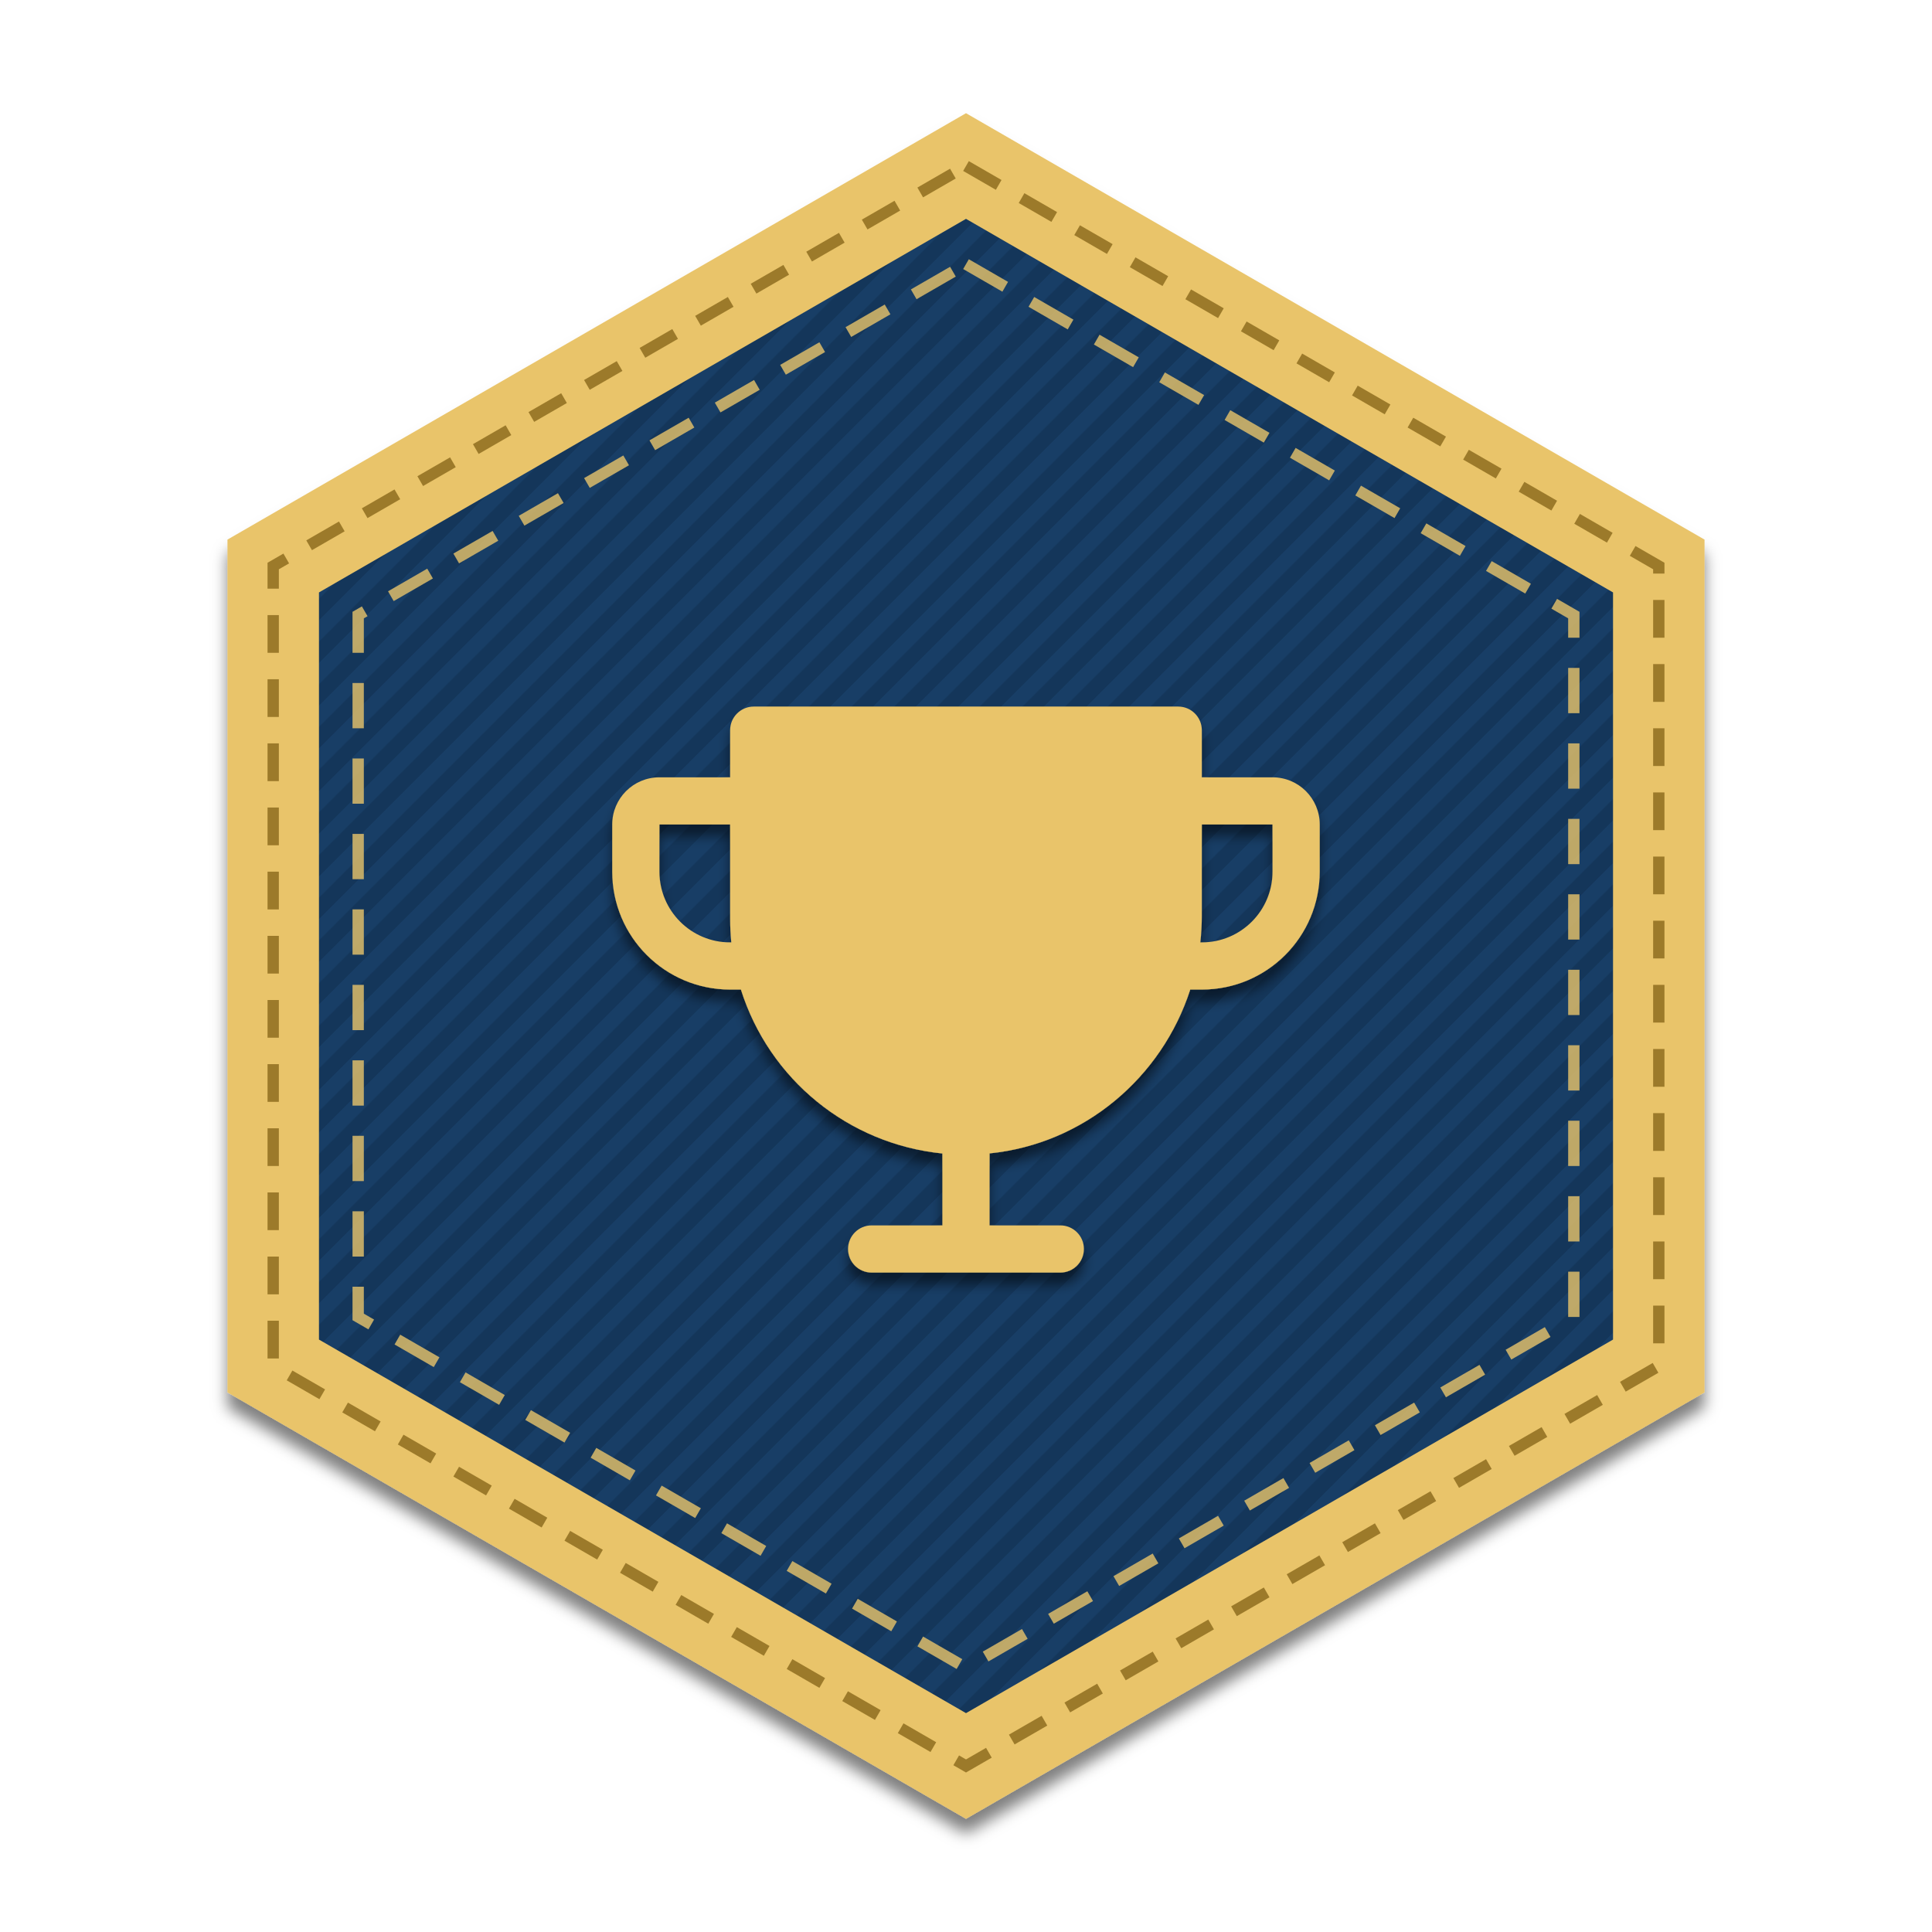
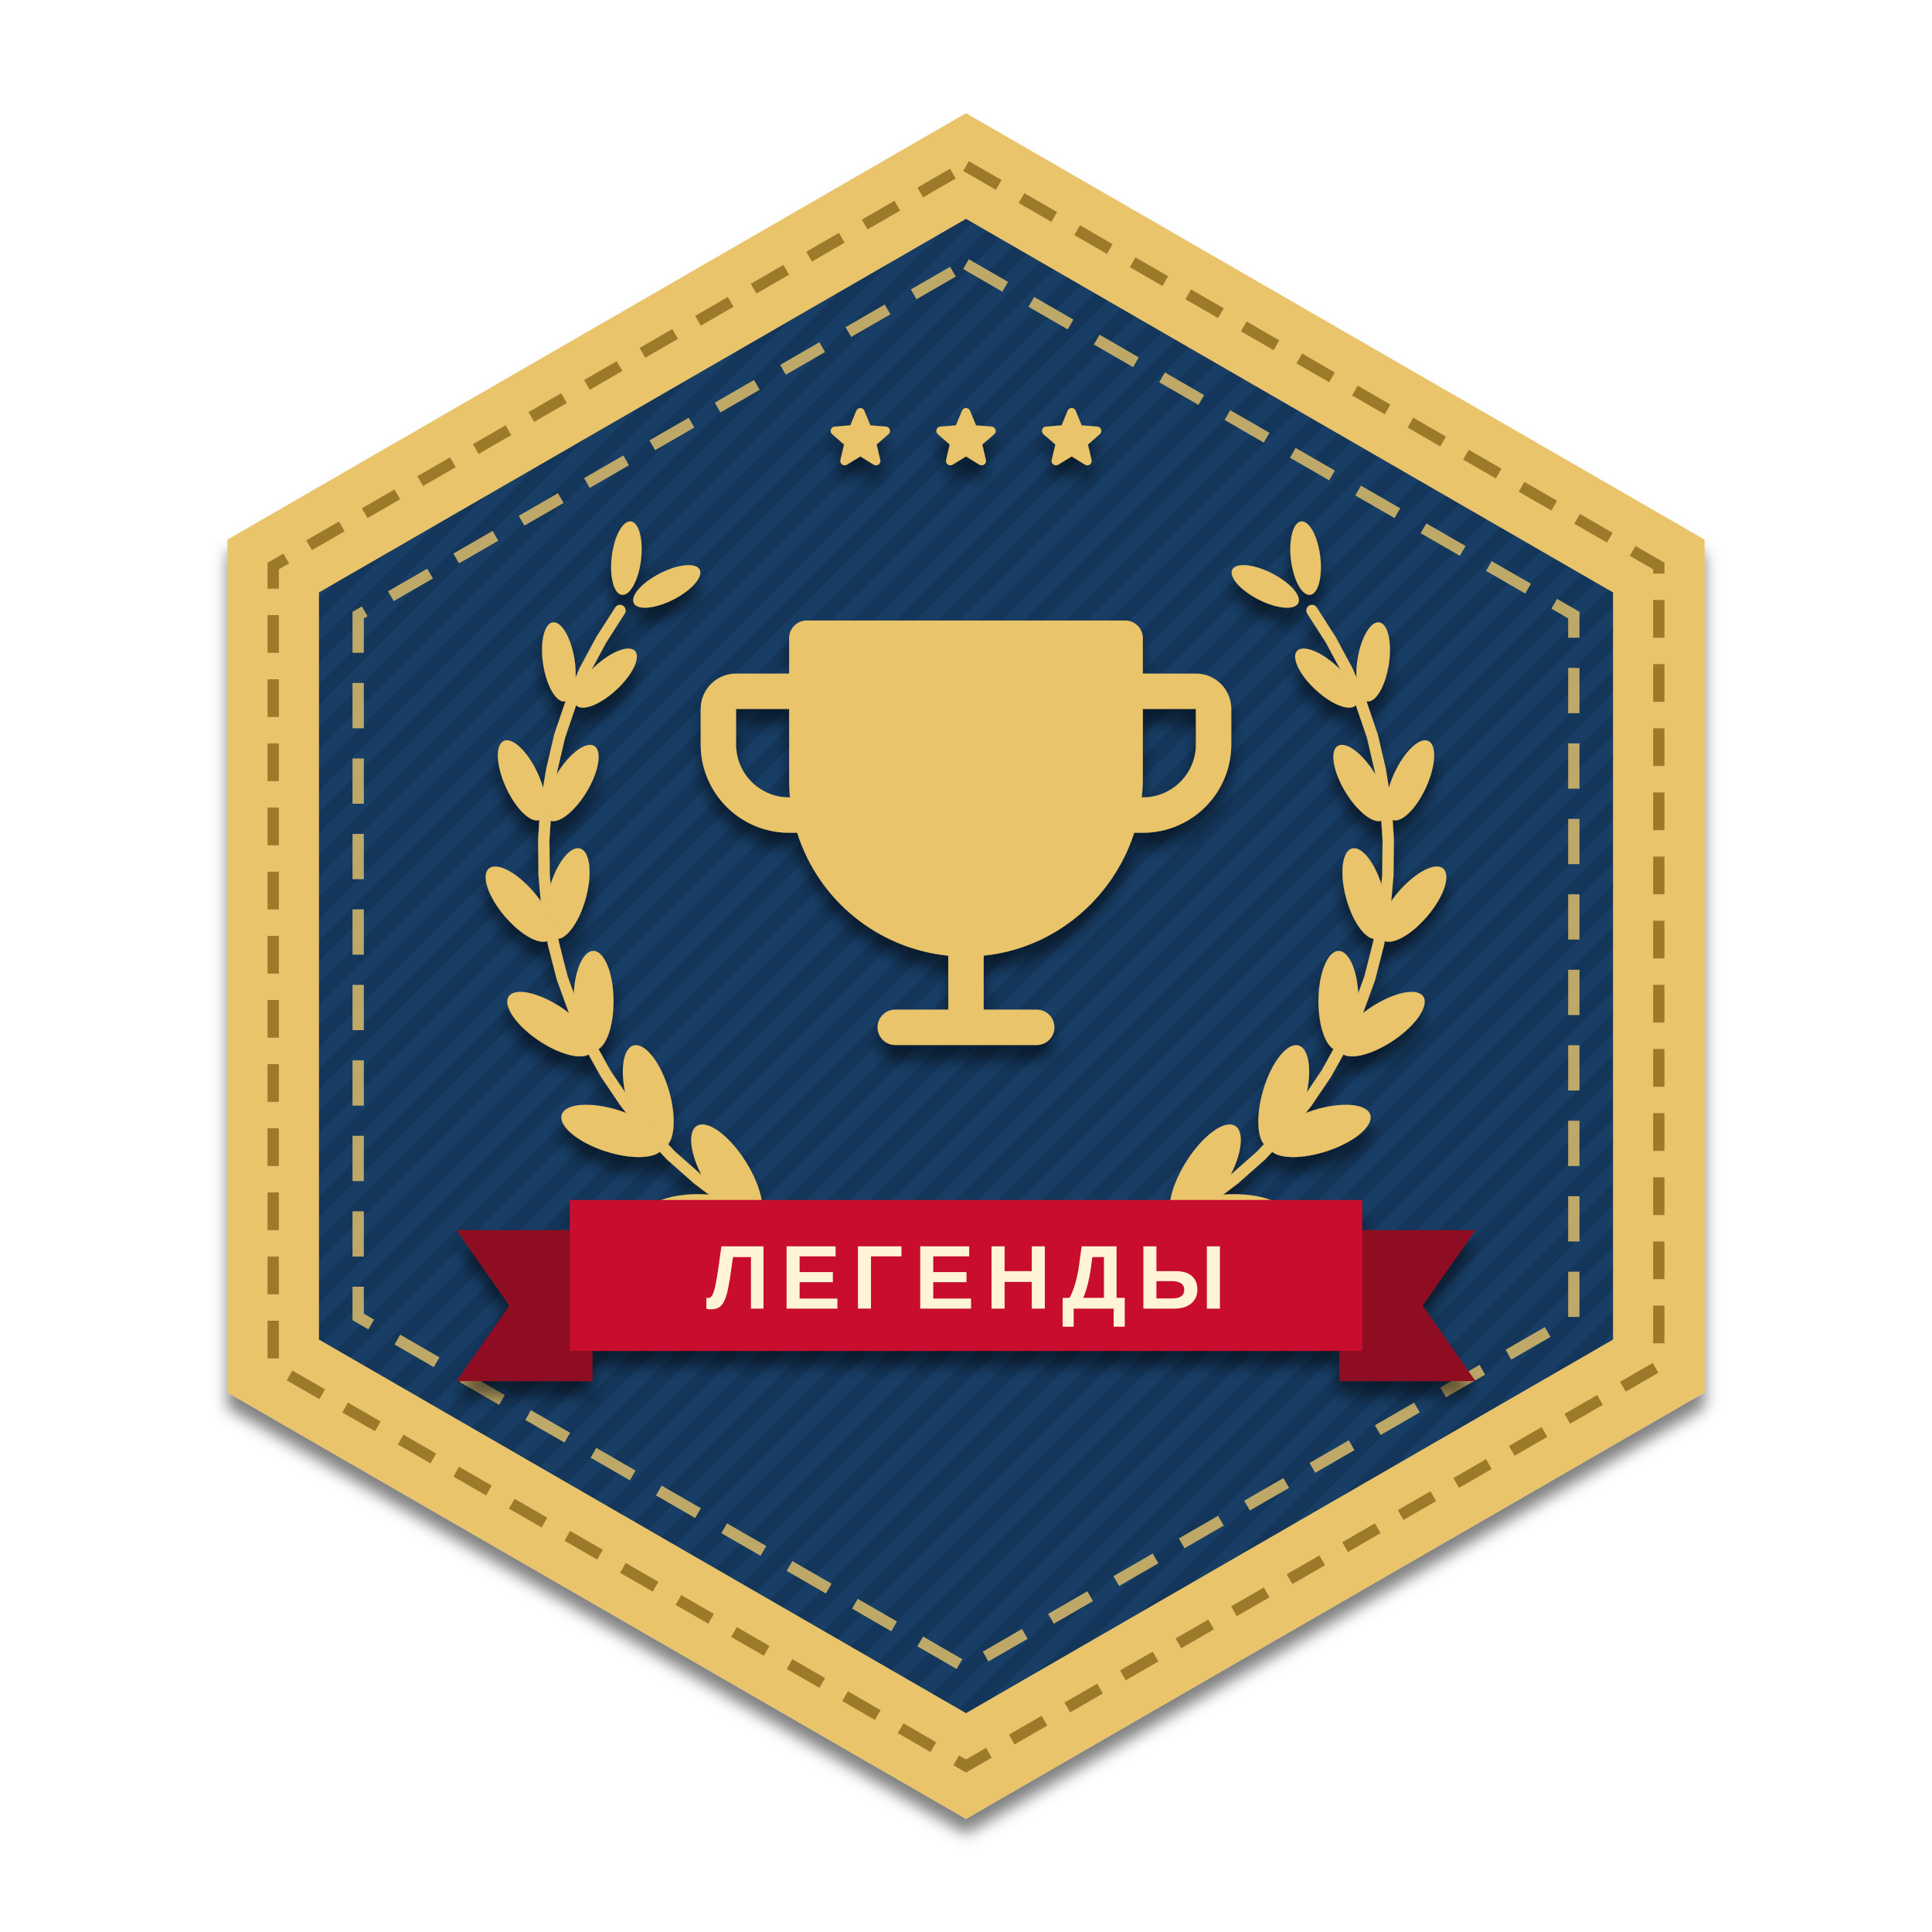
<svg xmlns="http://www.w3.org/2000/svg" viewBox="0 0 512 512">
  <defs>
    <pattern id="tw" width="8" height="8" patternUnits="userSpaceOnUse" patternTransform="rotate(45)">
      <rect width="8" height="8" fill="#14365a" />
      <rect width="4" height="8" fill="#183e66" />
    </pattern>
    <filter id="em" x="-10%" y="-10%" width="120%" height="120%">
      <feDropShadow dx="0" dy="4" stdDeviation="2" flood-opacity=".5" />
    </filter>
    <clipPath id="h">
      <polygon points="256.00,56.00 429.21,156.00 429.21,356.00 256.00,456.00 82.79,356.00 82.79,156.00" />
    </clipPath>
  </defs>
  <polygon points="256.00,30.00 451.72,143.00 451.72,369.00 256.00,482.00 60.28,369.00 60.28,143.00" fill="#e9c46a" filter="url(#em)" />
  <polygon points="256.00,44.00 439.60,150.00 439.60,362.00 256.00,468.00 72.40,362.00 72.40,150.00" fill="none" stroke="#9c7a2a" stroke-width="3" stroke-dasharray="10 7" />
  <polygon points="256.00,58.00 427.47,157.00 427.47,355.00 256.00,454.00 84.53,355.00 84.53,157.00" fill="url(#tw)" />
  <polygon points="256.00,70.00 417.08,163.00 417.08,349.00 256.00,442.00 94.92,349.00 94.92,163.00" fill="none" stroke="#e9c46a" stroke-width="3" stroke-dasharray="12 8" opacity=".8" />
-   <g transform="translate(156.0 156.0) scale(0.7812)" fill="#e9c46a" filter="url(#em)">
-     <path d="M232,64H208V48a8,8,0,0,0-8-8H56a8,8,0,0,0-8,8V64H24A16,16,0,0,0,8,80V96a40,40,0,0,0,40,40h3.65A80.13,80.13,0,0,0,120,191.61V216H96a8,8,0,0,0,0,16h64a8,8,0,0,0,0-16H136V191.58c31.94-3.23,58.44-25.64,68.08-55.58H208a40,40,0,0,0,40-40V80A16,16,0,0,0,232,64ZM48,120A24,24,0,0,1,24,96V80H48v32q0,4,.39,8ZM232,96a24,24,0,0,1-24,24h-.5a81.81,81.81,0,0,0,.5-8.9V80h24Z" />
+   <g filter="url(#em)">
+     <polyline points="200.0,323.0 192.2,318.0 184.8,312.4 177.8,306.2 171.5,299.5 165.7,292.2 160.5,284.5 156.0,276.4 152.2,268.0 149.0,259.2 146.7,250.2 145.0,241.1 144.2,231.9 144.1,222.6 144.7,213.3 146.2,204.1 148.3,195.1 151.3,186.3 154.9,177.8 159.3,169.6 164.3,161.8" fill="none" stroke="#e9c46a" stroke-width="3" stroke-linecap="round" />
+     <ellipse cx="192.6" cy="311.1" rx="15.0" ry="6.0" transform="rotate(238.0 192.6 311.1)" fill="#e9c46a" />
+     <ellipse cx="186.0" cy="322.5" rx="15.0" ry="6.0" transform="rotate(182.0 186.0 322.5)" fill="#e9c46a" />
+     <ellipse cx="171.8" cy="290.6" rx="14.1" ry="5.7" transform="rotate(253.8 171.8 290.6)" fill="#e9c46a" />
+     <ellipse cx="162.3" cy="299.7" rx="14.1" ry="5.7" transform="rotate(197.8 162.3 299.7)" fill="#e9c46a" />
+     <ellipse cx="157.3" cy="265.2" rx="13.2" ry="5.3" transform="rotate(269.7 157.3 265.2)" fill="#e9c46a" />
+     <ellipse cx="145.8" cy="271.4" rx="13.2" ry="5.3" transform="rotate(213.7 145.8 271.4)" fill="#e9c46a" />
+     <ellipse cx="150.4" cy="236.8" rx="12.4" ry="5.0" transform="rotate(285.5 150.4 236.8)" fill="#e9c46a" />
+     <ellipse cx="137.6" cy="239.6" rx="12.4" ry="5.0" transform="rotate(229.5 137.6 239.6)" fill="#e9c46a" />
+     <ellipse cx="151.5" cy="207.5" rx="11.5" ry="4.6" transform="rotate(301.3 151.5 207.5)" fill="#e9c46a" />
+     <ellipse cx="138.3" cy="206.8" rx="11.5" ry="4.6" transform="rotate(245.3 138.3 206.8)" fill="#e9c46a" />
+     <ellipse cx="160.5" cy="179.7" rx="10.6" ry="4.2" transform="rotate(317.2 160.5 179.7)" fill="#e9c46a" />
+     <ellipse cx="148.1" cy="175.4" rx="10.6" ry="4.2" transform="rotate(261.2 148.1 175.4)" fill="#e9c46a" />
+     <ellipse cx="176.7" cy="155.4" rx="9.8" ry="3.9" transform="rotate(333.0 176.7 155.4)" fill="#e9c46a" />
+     <ellipse cx="166.0" cy="147.9" rx="9.8" ry="3.9" transform="rotate(277.0 166.0 147.9)" fill="#e9c46a" />
+     <polyline points="312.0,323.0 319.8,318.0 327.2,312.4 334.2,306.2 340.5,299.5 346.3,292.2 351.5,284.5 356.0,276.4 359.8,268.0 363.0,259.2 365.3,250.2 367.0,241.1 367.8,231.9 367.9,222.6 367.3,213.3 365.8,204.1 363.7,195.1 360.7,186.3 357.1,177.8 352.7,169.6 347.7,161.8" fill="none" stroke="#e9c46a" stroke-width="3" stroke-linecap="round" />
+     <ellipse cx="319.4" cy="311.1" rx="15.0" ry="6.0" transform="rotate(-58.0 319.4 311.1)" fill="#e9c46a" />
+     <ellipse cx="326.0" cy="322.5" rx="15.0" ry="6.0" transform="rotate(-2.0 326.0 322.5)" fill="#e9c46a" />
+     <ellipse cx="340.2" cy="290.6" rx="14.1" ry="5.7" transform="rotate(-73.8 340.2 290.6)" fill="#e9c46a" />
+     <ellipse cx="349.7" cy="299.7" rx="14.1" ry="5.7" transform="rotate(-17.8 349.7 299.7)" fill="#e9c46a" />
+     <ellipse cx="354.7" cy="265.2" rx="13.2" ry="5.3" transform="rotate(-89.7 354.7 265.2)" fill="#e9c46a" />
+     <ellipse cx="366.2" cy="271.4" rx="13.2" ry="5.3" transform="rotate(-33.7 366.2 271.4)" fill="#e9c46a" />
+     <ellipse cx="361.6" cy="236.8" rx="12.4" ry="5.0" transform="rotate(-105.5 361.6 236.8)" fill="#e9c46a" />
+     <ellipse cx="374.4" cy="239.6" rx="12.4" ry="5.0" transform="rotate(-49.5 374.4 239.6)" fill="#e9c46a" />
+     <ellipse cx="360.5" cy="207.5" rx="11.5" ry="4.6" transform="rotate(-121.3 360.5 207.5)" fill="#e9c46a" />
+     <ellipse cx="373.7" cy="206.8" rx="11.5" ry="4.6" transform="rotate(-65.3 373.7 206.8)" fill="#e9c46a" />
+     <ellipse cx="351.5" cy="179.7" rx="10.6" ry="4.2" transform="rotate(-137.2 351.5 179.7)" fill="#e9c46a" />
+     <ellipse cx="363.9" cy="175.4" rx="10.6" ry="4.2" transform="rotate(-81.2 363.9 175.4)" fill="#e9c46a" />
+     <ellipse cx="335.3" cy="155.4" rx="9.8" ry="3.9" transform="rotate(-153.0 335.3 155.4)" fill="#e9c46a" />
+     <ellipse cx="346.0" cy="147.9" rx="9.8" ry="3.9" transform="rotate(-97.0 346.0 147.9)" fill="#e9c46a" />
+     <g transform="translate(181.0 141.0) scale(0.5859)" fill="#e9c46a">
+       <path d="M232,64H208V48a8,8,0,0,0-8-8H56a8,8,0,0,0-8,8V64H24A16,16,0,0,0,8,80V96a40,40,0,0,0,40,40h3.65A80.13,80.13,0,0,0,120,191.61V216H96a8,8,0,0,0,0,16h64a8,8,0,0,0,0-16H136V191.58c31.94-3.23,58.44-25.64,68.08-55.58H208a40,40,0,0,0,40-40V80A16,16,0,0,0,232,64ZM48,120A24,24,0,0,1,24,96V80H48v32q0,4,.39,8ZM232,96a24,24,0,0,1-24,24h-.5a81.81,81.81,0,0,0,.5-8.9V80h24Z" />
+     </g>
+     <g transform="translate(219.0 107.0) scale(0.0703)" fill="#e9c46a">
+       <path d="M234.29,114.85l-45,38.83L203,211.75a16.4,16.4,0,0,1-24.5,17.82L128,198.49,77.47,229.57A16.4,16.4,0,0,1,53,211.75l13.76-58.07-45-38.83A16.46,16.46,0,0,1,31.08,86l59-4.76,22.76-55.08a16.36,16.36,0,0,1,30.27,0l22.75,55.08,59,4.76a16.46,16.46,0,0,1,9.37,28.86Z" />
+     </g>
+     <g transform="translate(247.0 107.0) scale(0.0703)" fill="#e9c46a">
+       <path d="M234.29,114.85l-45,38.83L203,211.75a16.4,16.4,0,0,1-24.5,17.82L128,198.49,77.47,229.57A16.4,16.4,0,0,1,53,211.75l13.76-58.07-45-38.83A16.46,16.46,0,0,1,31.08,86l59-4.76,22.76-55.08a16.36,16.36,0,0,1,30.27,0l22.75,55.08,59,4.76a16.46,16.46,0,0,1,9.37,28.86Z" />
+     </g>
+     <g transform="translate(275.0 107.0) scale(0.0703)" fill="#e9c46a">
+       <path d="M234.29,114.85l-45,38.83L203,211.75a16.4,16.4,0,0,1-24.5,17.82L128,198.49,77.47,229.57A16.4,16.4,0,0,1,53,211.75l13.76-58.07-45-38.83A16.46,16.46,0,0,1,31.08,86l59-4.76,22.76-55.08a16.36,16.36,0,0,1,30.27,0l22.75,55.08,59,4.76a16.46,16.46,0,0,1,9.37,28.86Z" />
+     </g>
+     <path d="M121.0 326 L157.0 326 L157.0 366 L121.0 366 L135.0 346.0 Z M391.0 326 L355.0 326 L355.0 366 L391.0 366 L377.0 346.0 Z" fill="#8f0b20" />
+     <rect x="151.0" y="318" width="210" height="40" fill="#c8102e" />
+     <text x="256" y="346.8" text-anchor="middle" font-family="'Arial Black', Arial, sans-serif" font-weight="900" font-size="24" letter-spacing="2.9" fill="#fff4d6">ЛЕГЕНДЫ</text>
  </g>
</svg>
